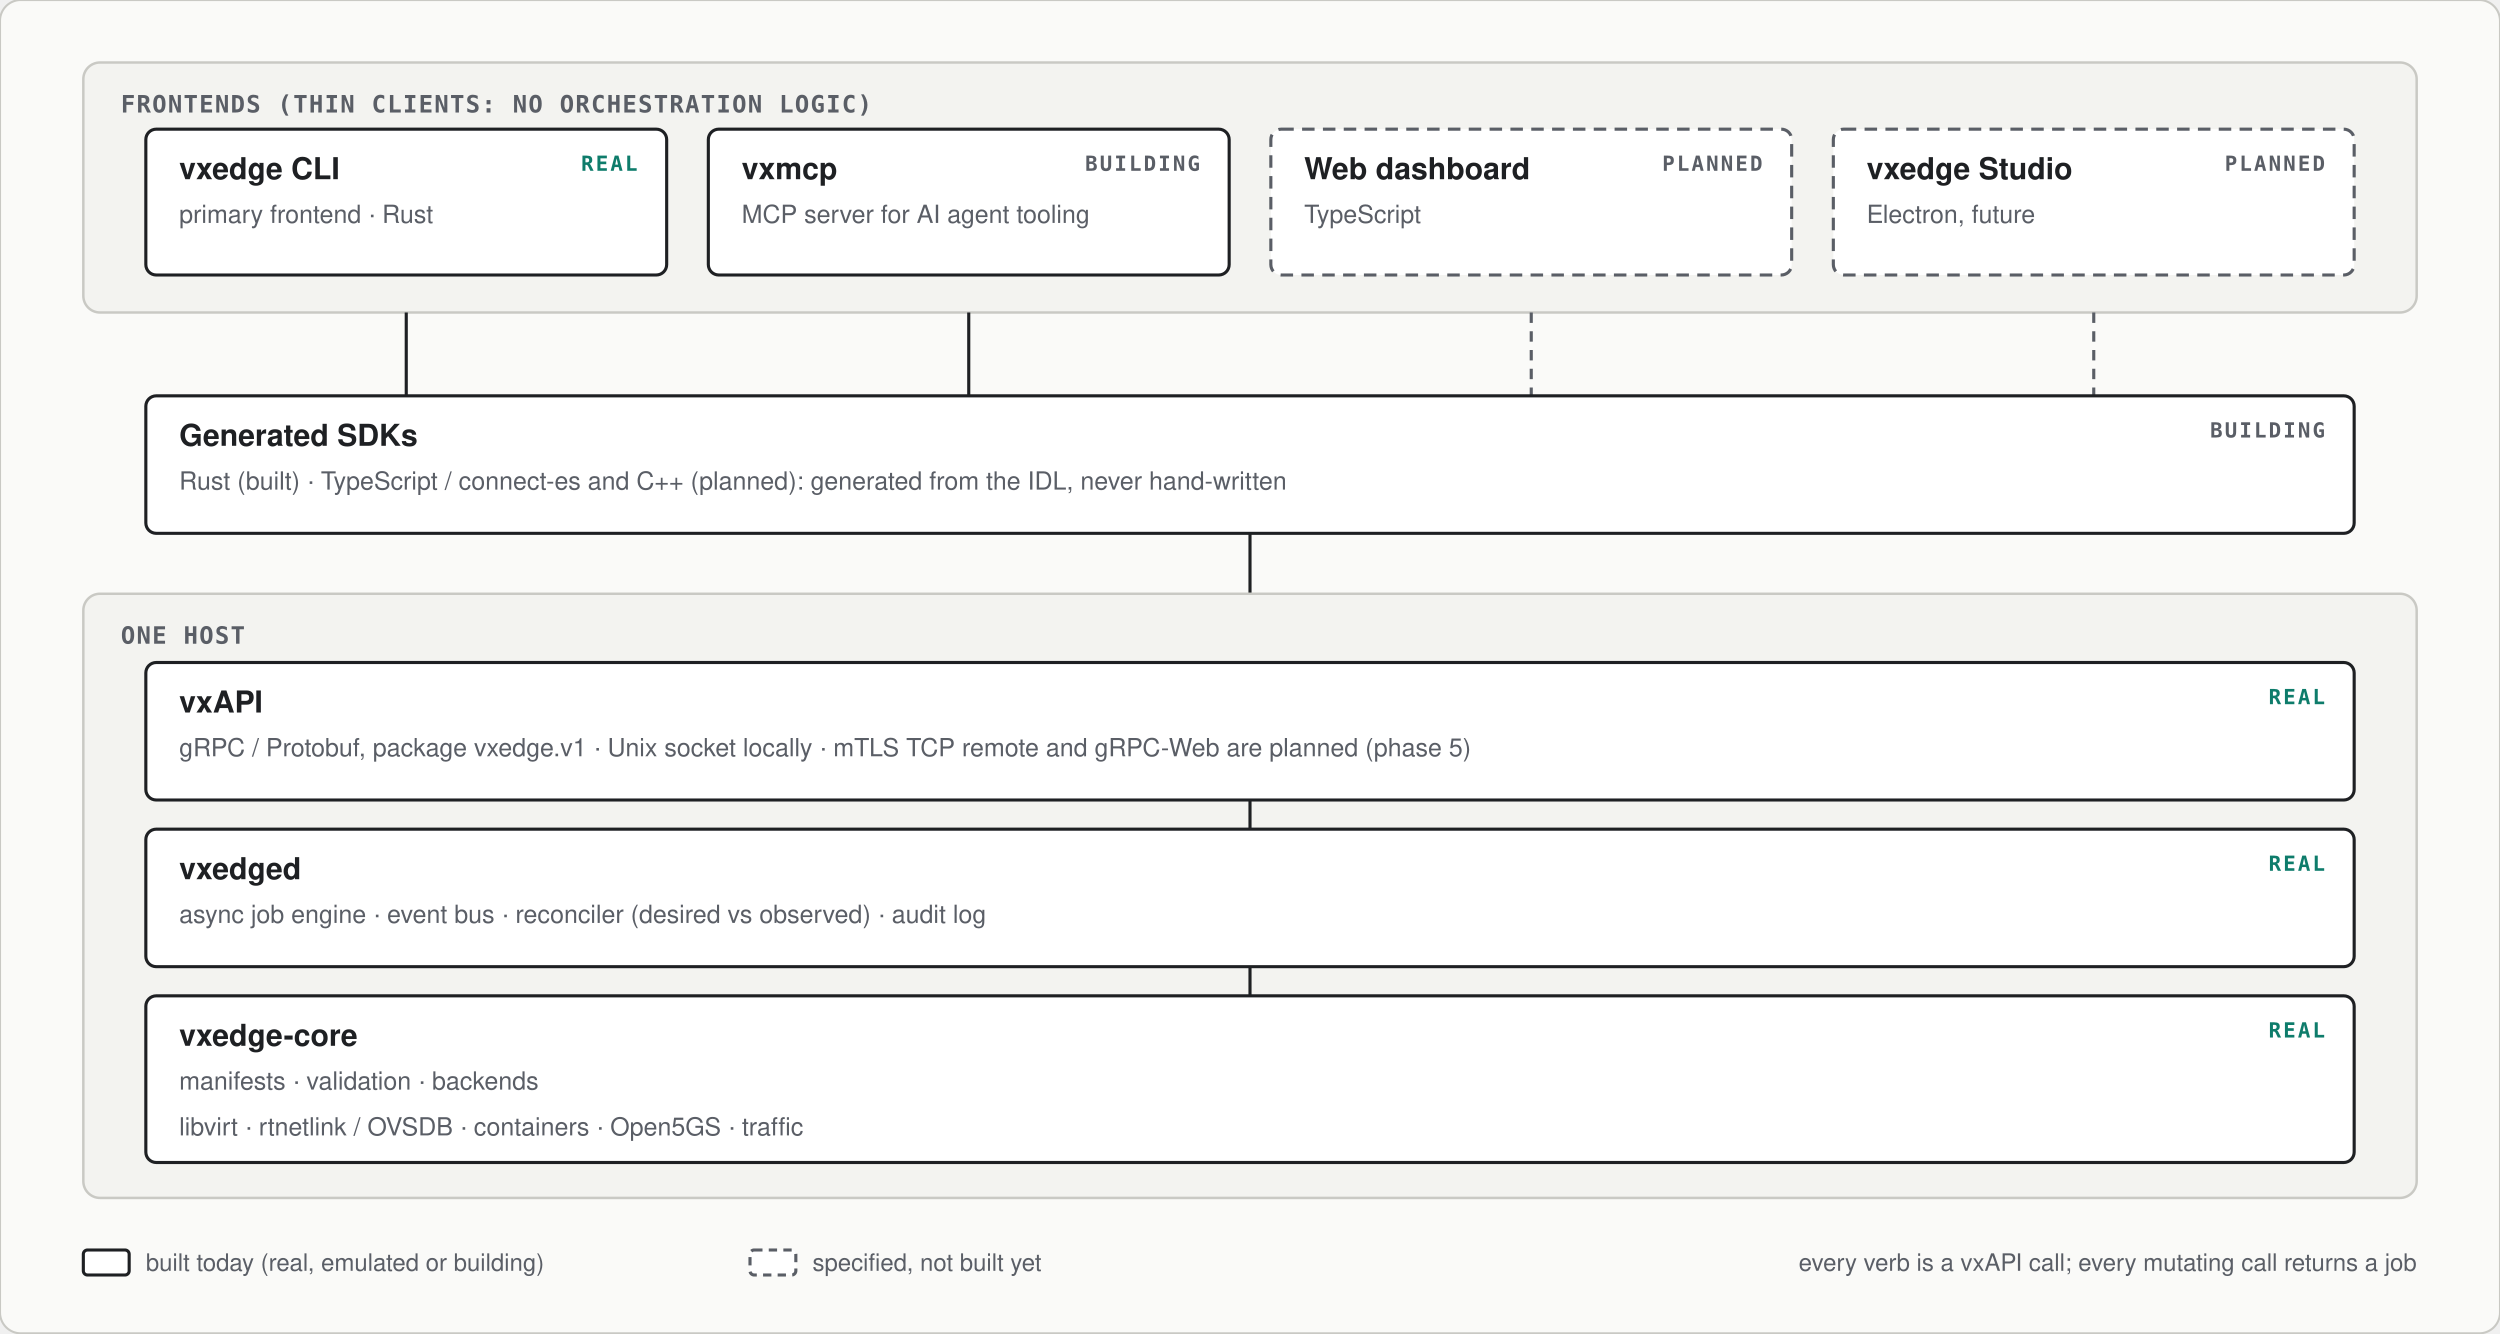
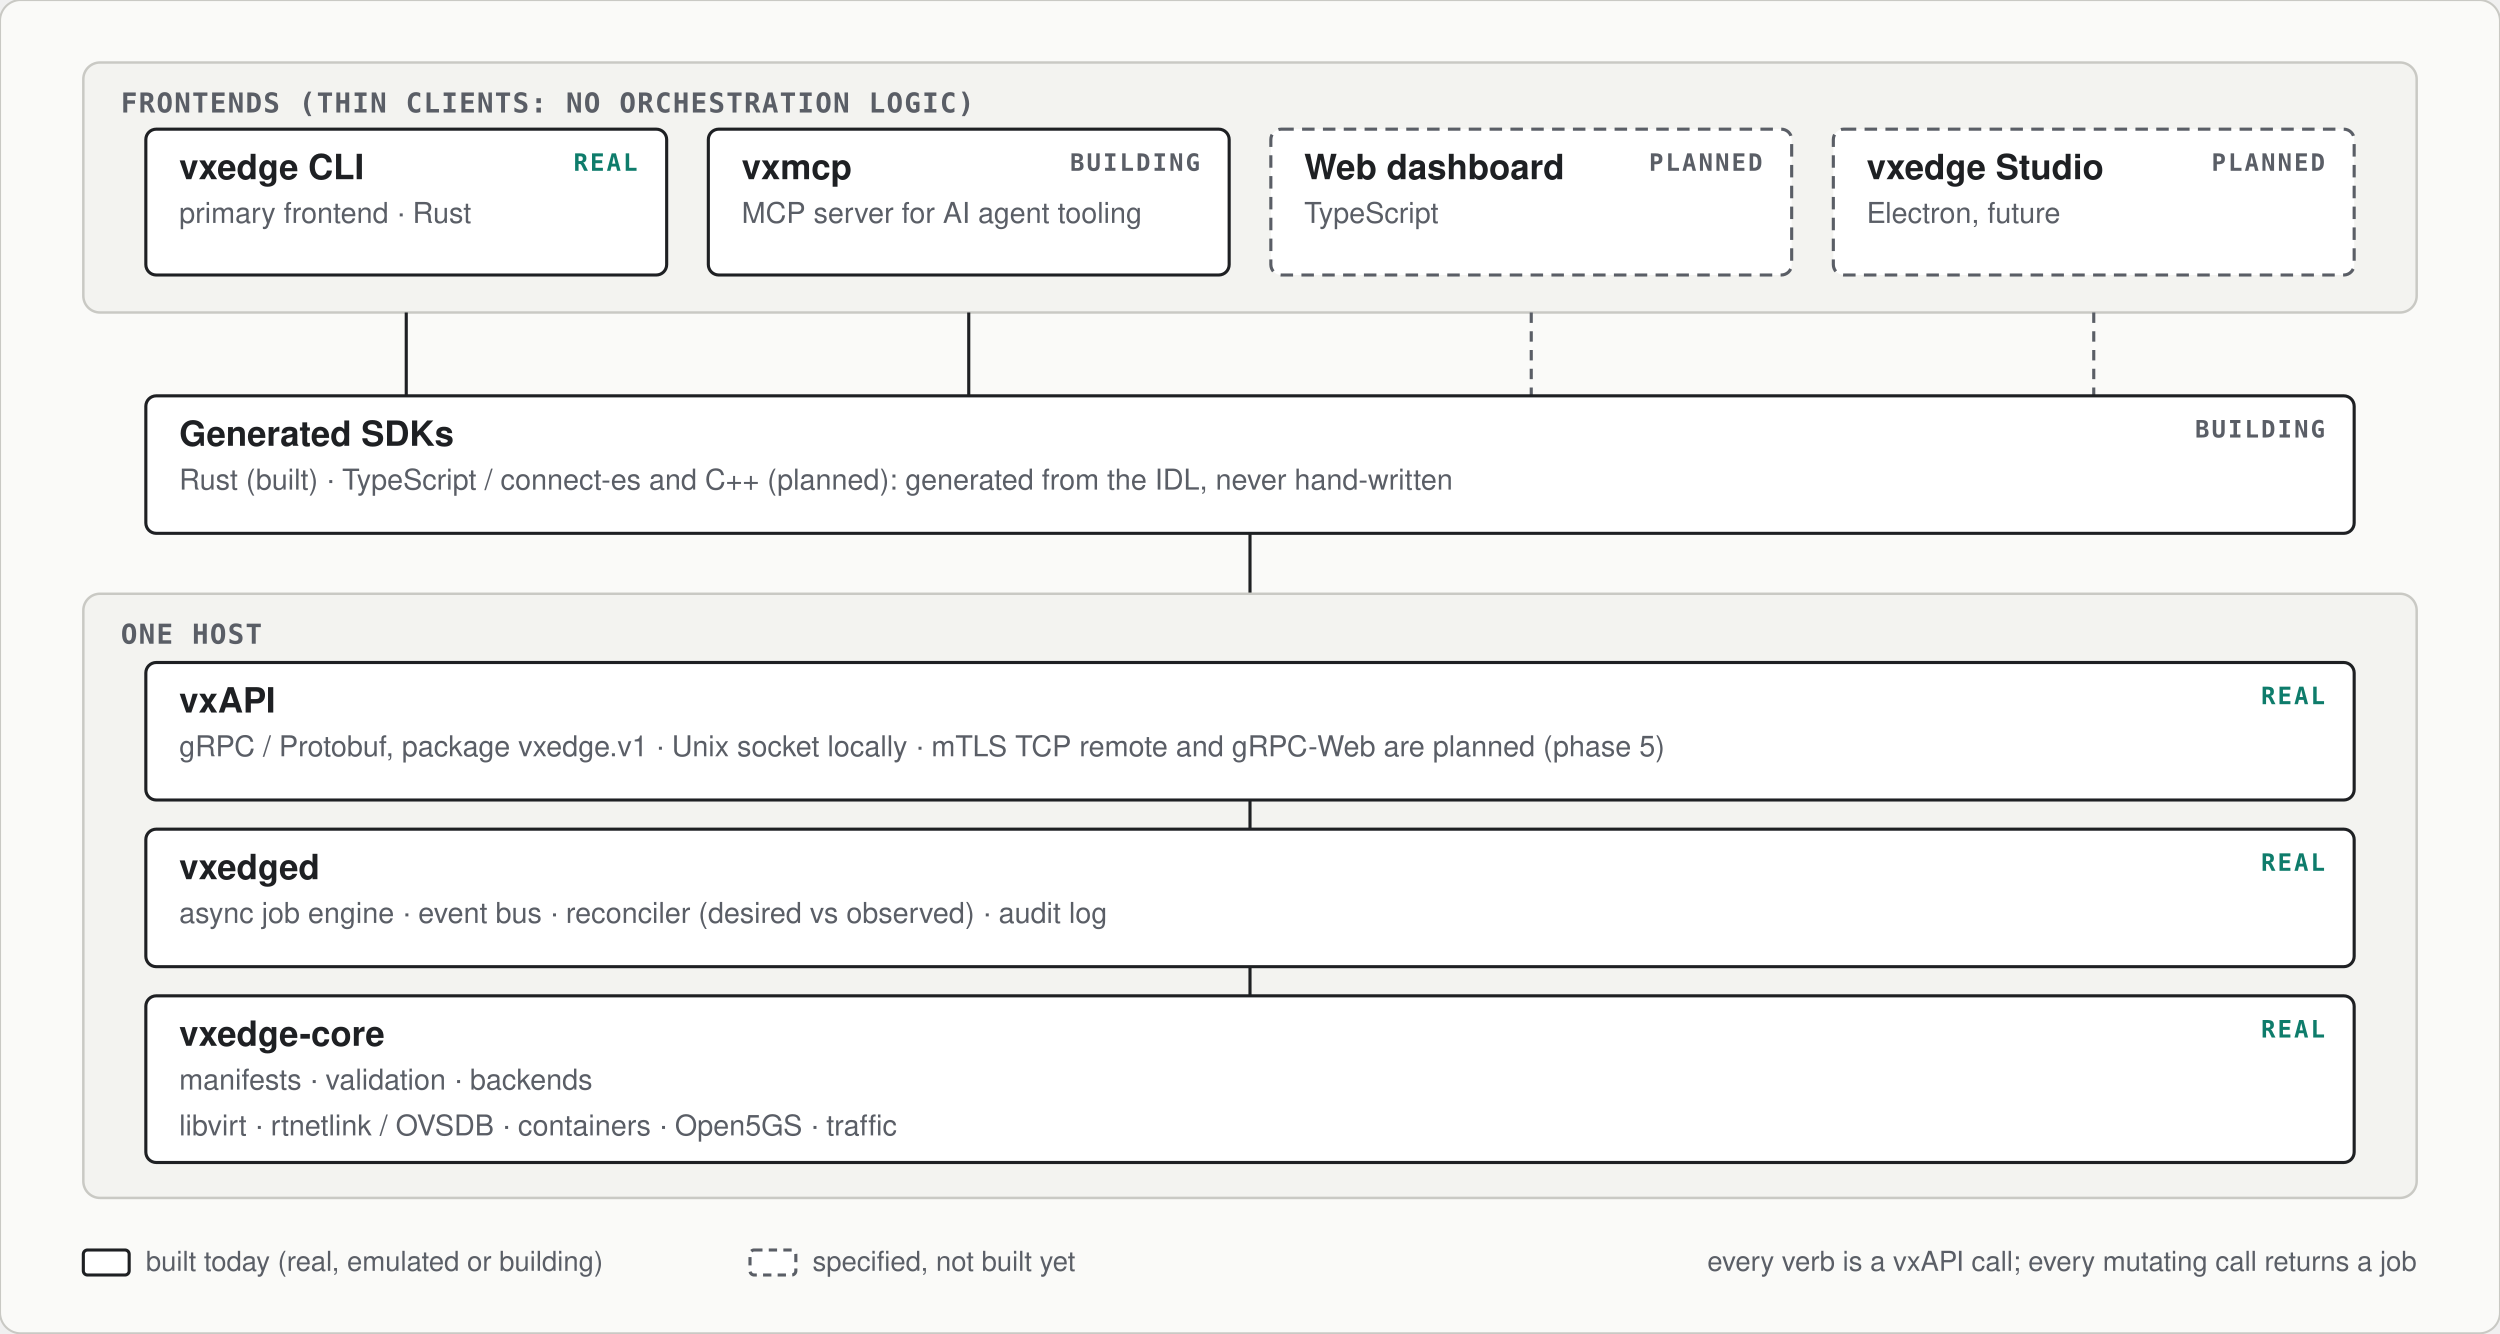
<svg xmlns="http://www.w3.org/2000/svg" viewBox="0 0 1200 640" width="1200" height="640" role="img" aria-labelledby="t d">
  <rect width="1200" height="640" rx="10" fill="#FAFAF8" stroke="#C9C9C4" />
  <rect x="40" y="30" width="1120" height="120" rx="8" fill="#F3F3F0" stroke="#C9C9C4" stroke-width="1.2" />
-   <text x="58" y="54" font-family="ui-monospace,SFMono-Regular,Menlo,Consolas,monospace" font-size="11.5" font-weight="600" fill="#5A5E66" text-anchor="start" letter-spacing=".6">FRONTENDS  (THIN CLIENTS: NO ORCHESTRATION LOGIC)</text>
+   <text x="58" y="54" font-family="ui-monospace,SFMono-Regular,Menlo,Consolas,monospace" font-size="13.2" font-weight="600" fill="#5A5E66" text-anchor="start" letter-spacing=".6">FRONTENDS  (THIN CLIENTS: NO ORCHESTRATION LOGIC)</text>
  <rect x="70" y="62" width="250" height="70" rx="5" fill="#FFFFFF" stroke="#1E2023" stroke-width="1.5" />
-   <text x="86" y="86" font-family="ui-sans-serif,system-ui,-apple-system,'Segoe UI',Helvetica,Arial,sans-serif" font-size="14.5" font-weight="700" fill="#1E2023" text-anchor="start">vxedge CLI</text>
-   <text x="86" y="107" font-family="ui-sans-serif,system-ui,-apple-system,'Segoe UI',Helvetica,Arial,sans-serif" font-size="12" font-weight="400" fill="#5A5E66" text-anchor="start">primary frontend · Rust</text>
-   <text x="306" y="82" font-family="ui-monospace,SFMono-Regular,Menlo,Consolas,monospace" font-size="10" font-weight="600" fill="#0E7C6B" text-anchor="end" letter-spacing="1">REAL</text>
+   <text x="86" y="86" font-family="ui-sans-serif,system-ui,-apple-system,'Segoe UI',Helvetica,Arial,sans-serif" font-size="16.7" font-weight="700" fill="#1E2023" text-anchor="start">vxedge CLI</text>
+   <text x="86" y="107" font-family="ui-sans-serif,system-ui,-apple-system,'Segoe UI',Helvetica,Arial,sans-serif" font-size="13.8" font-weight="400" fill="#5A5E66" text-anchor="start">primary frontend · Rust</text>
+   <text x="306" y="82" font-family="ui-monospace,SFMono-Regular,Menlo,Consolas,monospace" font-size="11.5" font-weight="600" fill="#0E7C6B" text-anchor="end" letter-spacing="1">REAL</text>
  <path d="M195 150L195 190" stroke="#1E2023" stroke-width="1.5" fill="none" />
  <rect x="340" y="62" width="250" height="70" rx="5" fill="#FFFFFF" stroke="#1E2023" stroke-width="1.5" />
-   <text x="356" y="86" font-family="ui-sans-serif,system-ui,-apple-system,'Segoe UI',Helvetica,Arial,sans-serif" font-size="14.5" font-weight="700" fill="#1E2023" text-anchor="start">vxmcp</text>
-   <text x="356" y="107" font-family="ui-sans-serif,system-ui,-apple-system,'Segoe UI',Helvetica,Arial,sans-serif" font-size="12" font-weight="400" fill="#5A5E66" text-anchor="start">MCP server for AI agent tooling</text>
-   <text x="576" y="82" font-family="ui-monospace,SFMono-Regular,Menlo,Consolas,monospace" font-size="10" font-weight="600" fill="#5A5E66" text-anchor="end" letter-spacing="1">BUILDING</text>
+   <text x="356" y="86" font-family="ui-sans-serif,system-ui,-apple-system,'Segoe UI',Helvetica,Arial,sans-serif" font-size="16.7" font-weight="700" fill="#1E2023" text-anchor="start">vxmcp</text>
+   <text x="356" y="107" font-family="ui-sans-serif,system-ui,-apple-system,'Segoe UI',Helvetica,Arial,sans-serif" font-size="13.8" font-weight="400" fill="#5A5E66" text-anchor="start">MCP server for AI agent tooling</text>
+   <text x="576" y="82" font-family="ui-monospace,SFMono-Regular,Menlo,Consolas,monospace" font-size="11.5" font-weight="600" fill="#5A5E66" text-anchor="end" letter-spacing="1">BUILDING</text>
  <path d="M465 150L465 190" stroke="#1E2023" stroke-width="1.5" fill="none" />
  <rect x="610" y="62" width="250" height="70" rx="5" fill="#FFFFFF" stroke="#5A5E66" stroke-width="1.5" stroke-dasharray="6 4" />
-   <text x="626" y="86" font-family="ui-sans-serif,system-ui,-apple-system,'Segoe UI',Helvetica,Arial,sans-serif" font-size="14.5" font-weight="700" fill="#1E2023" text-anchor="start">Web dashboard</text>
-   <text x="626" y="107" font-family="ui-sans-serif,system-ui,-apple-system,'Segoe UI',Helvetica,Arial,sans-serif" font-size="12" font-weight="400" fill="#5A5E66" text-anchor="start">TypeScript</text>
-   <text x="846" y="82" font-family="ui-monospace,SFMono-Regular,Menlo,Consolas,monospace" font-size="10" font-weight="600" fill="#5A5E66" text-anchor="end" letter-spacing="1">PLANNED</text>
+   <text x="626" y="86" font-family="ui-sans-serif,system-ui,-apple-system,'Segoe UI',Helvetica,Arial,sans-serif" font-size="16.7" font-weight="700" fill="#1E2023" text-anchor="start">Web dashboard</text>
+   <text x="626" y="107" font-family="ui-sans-serif,system-ui,-apple-system,'Segoe UI',Helvetica,Arial,sans-serif" font-size="13.8" font-weight="400" fill="#5A5E66" text-anchor="start">TypeScript</text>
+   <text x="846" y="82" font-family="ui-monospace,SFMono-Regular,Menlo,Consolas,monospace" font-size="11.5" font-weight="600" fill="#5A5E66" text-anchor="end" letter-spacing="1">PLANNED</text>
  <path d="M735 150L735 190" stroke="#5A5E66" stroke-width="1.5" fill="none" stroke-dasharray="5 4" />
  <rect x="880" y="62" width="250" height="70" rx="5" fill="#FFFFFF" stroke="#5A5E66" stroke-width="1.5" stroke-dasharray="6 4" />
-   <text x="896" y="86" font-family="ui-sans-serif,system-ui,-apple-system,'Segoe UI',Helvetica,Arial,sans-serif" font-size="14.5" font-weight="700" fill="#1E2023" text-anchor="start">vxedge Studio</text>
-   <text x="896" y="107" font-family="ui-sans-serif,system-ui,-apple-system,'Segoe UI',Helvetica,Arial,sans-serif" font-size="12" font-weight="400" fill="#5A5E66" text-anchor="start">Electron, future</text>
-   <text x="1116" y="82" font-family="ui-monospace,SFMono-Regular,Menlo,Consolas,monospace" font-size="10" font-weight="600" fill="#5A5E66" text-anchor="end" letter-spacing="1">PLANNED</text>
+   <text x="896" y="86" font-family="ui-sans-serif,system-ui,-apple-system,'Segoe UI',Helvetica,Arial,sans-serif" font-size="16.7" font-weight="700" fill="#1E2023" text-anchor="start">vxedge Studio</text>
+   <text x="896" y="107" font-family="ui-sans-serif,system-ui,-apple-system,'Segoe UI',Helvetica,Arial,sans-serif" font-size="13.8" font-weight="400" fill="#5A5E66" text-anchor="start">Electron, future</text>
+   <text x="1116" y="82" font-family="ui-monospace,SFMono-Regular,Menlo,Consolas,monospace" font-size="11.5" font-weight="600" fill="#5A5E66" text-anchor="end" letter-spacing="1">PLANNED</text>
  <path d="M1005 150L1005 190" stroke="#5A5E66" stroke-width="1.5" fill="none" stroke-dasharray="5 4" />
  <rect x="70" y="190" width="1060" height="66" rx="5" fill="#FFFFFF" stroke="#1E2023" stroke-width="1.5" />
-   <text x="86" y="214" font-family="ui-sans-serif,system-ui,-apple-system,'Segoe UI',Helvetica,Arial,sans-serif" font-size="14.5" font-weight="700" fill="#1E2023" text-anchor="start">Generated SDKs</text>
-   <text x="86" y="235" font-family="ui-sans-serif,system-ui,-apple-system,'Segoe UI',Helvetica,Arial,sans-serif" font-size="12" font-weight="400" fill="#5A5E66" text-anchor="start">Rust (built) · TypeScript / connect-es and C++ (planned): generated from the IDL, never hand-written</text>
-   <text x="1116" y="210" font-family="ui-monospace,SFMono-Regular,Menlo,Consolas,monospace" font-size="10" font-weight="600" fill="#5A5E66" text-anchor="end" letter-spacing="1">BUILDING</text>
+   <text x="86" y="214" font-family="ui-sans-serif,system-ui,-apple-system,'Segoe UI',Helvetica,Arial,sans-serif" font-size="16.7" font-weight="700" fill="#1E2023" text-anchor="start">Generated SDKs</text>
+   <text x="86" y="235" font-family="ui-sans-serif,system-ui,-apple-system,'Segoe UI',Helvetica,Arial,sans-serif" font-size="13.8" font-weight="400" fill="#5A5E66" text-anchor="start">Rust (built) · TypeScript / connect-es and C++ (planned): generated from the IDL, never hand-written</text>
+   <text x="1116" y="210" font-family="ui-monospace,SFMono-Regular,Menlo,Consolas,monospace" font-size="11.5" font-weight="600" fill="#5A5E66" text-anchor="end" letter-spacing="1">BUILDING</text>
  <path d="M600 256L600 285" stroke="#1E2023" stroke-width="1.5" fill="none" />
  <rect x="40" y="285" width="1120" height="290" rx="8" fill="#F3F3F0" stroke="#C9C9C4" stroke-width="1.2" />
-   <text x="58" y="309" font-family="ui-monospace,SFMono-Regular,Menlo,Consolas,monospace" font-size="11.5" font-weight="600" fill="#5A5E66" text-anchor="start" letter-spacing=".6">ONE HOST</text>
+   <text x="58" y="309" font-family="ui-monospace,SFMono-Regular,Menlo,Consolas,monospace" font-size="13.2" font-weight="600" fill="#5A5E66" text-anchor="start" letter-spacing=".6">ONE HOST</text>
  <rect x="70" y="318" width="1060" height="66" rx="5" fill="#FFFFFF" stroke="#1E2023" stroke-width="1.5" />
-   <text x="86" y="342" font-family="ui-sans-serif,system-ui,-apple-system,'Segoe UI',Helvetica,Arial,sans-serif" font-size="14.5" font-weight="700" fill="#1E2023" text-anchor="start">vxAPI</text>
-   <text x="86" y="363" font-family="ui-sans-serif,system-ui,-apple-system,'Segoe UI',Helvetica,Arial,sans-serif" font-size="12" font-weight="400" fill="#5A5E66" text-anchor="start">gRPC / Protobuf, package vxedge.v1 · Unix socket locally · mTLS TCP remote and gRPC-Web are planned (phase 5)</text>
-   <text x="1116" y="338" font-family="ui-monospace,SFMono-Regular,Menlo,Consolas,monospace" font-size="10" font-weight="600" fill="#0E7C6B" text-anchor="end" letter-spacing="1">REAL</text>
+   <text x="86" y="342" font-family="ui-sans-serif,system-ui,-apple-system,'Segoe UI',Helvetica,Arial,sans-serif" font-size="16.7" font-weight="700" fill="#1E2023" text-anchor="start">vxAPI</text>
+   <text x="86" y="363" font-family="ui-sans-serif,system-ui,-apple-system,'Segoe UI',Helvetica,Arial,sans-serif" font-size="13.8" font-weight="400" fill="#5A5E66" text-anchor="start">gRPC / Protobuf, package vxedge.v1 · Unix socket locally · mTLS TCP remote and gRPC-Web are planned (phase 5)</text>
+   <text x="1116" y="338" font-family="ui-monospace,SFMono-Regular,Menlo,Consolas,monospace" font-size="11.5" font-weight="600" fill="#0E7C6B" text-anchor="end" letter-spacing="1">REAL</text>
  <rect x="70" y="398" width="1060" height="66" rx="5" fill="#FFFFFF" stroke="#1E2023" stroke-width="1.5" />
-   <text x="86" y="422" font-family="ui-sans-serif,system-ui,-apple-system,'Segoe UI',Helvetica,Arial,sans-serif" font-size="14.5" font-weight="700" fill="#1E2023" text-anchor="start">vxedged</text>
-   <text x="86" y="443" font-family="ui-sans-serif,system-ui,-apple-system,'Segoe UI',Helvetica,Arial,sans-serif" font-size="12" font-weight="400" fill="#5A5E66" text-anchor="start">async job engine · event bus · reconciler (desired vs observed) · audit log</text>
-   <text x="1116" y="418" font-family="ui-monospace,SFMono-Regular,Menlo,Consolas,monospace" font-size="10" font-weight="600" fill="#0E7C6B" text-anchor="end" letter-spacing="1">REAL</text>
+   <text x="86" y="422" font-family="ui-sans-serif,system-ui,-apple-system,'Segoe UI',Helvetica,Arial,sans-serif" font-size="16.7" font-weight="700" fill="#1E2023" text-anchor="start">vxedged</text>
+   <text x="86" y="443" font-family="ui-sans-serif,system-ui,-apple-system,'Segoe UI',Helvetica,Arial,sans-serif" font-size="13.8" font-weight="400" fill="#5A5E66" text-anchor="start">async job engine · event bus · reconciler (desired vs observed) · audit log</text>
+   <text x="1116" y="418" font-family="ui-monospace,SFMono-Regular,Menlo,Consolas,monospace" font-size="11.5" font-weight="600" fill="#0E7C6B" text-anchor="end" letter-spacing="1">REAL</text>
  <rect x="70" y="478" width="1060" height="80" rx="5" fill="#FFFFFF" stroke="#1E2023" stroke-width="1.5" />
-   <text x="86" y="502" font-family="ui-sans-serif,system-ui,-apple-system,'Segoe UI',Helvetica,Arial,sans-serif" font-size="14.5" font-weight="700" fill="#1E2023" text-anchor="start">vxedge-core</text>
-   <text x="86" y="523" font-family="ui-sans-serif,system-ui,-apple-system,'Segoe UI',Helvetica,Arial,sans-serif" font-size="12" font-weight="400" fill="#5A5E66" text-anchor="start">manifests · validation · backends</text>
-   <text x="1116" y="498" font-family="ui-monospace,SFMono-Regular,Menlo,Consolas,monospace" font-size="10" font-weight="600" fill="#0E7C6B" text-anchor="end" letter-spacing="1">REAL</text>
-   <text x="86" y="545" font-family="ui-sans-serif,system-ui,-apple-system,'Segoe UI',Helvetica,Arial,sans-serif" font-size="12" font-weight="400" fill="#5A5E66" text-anchor="start">libvirt · rtnetlink / OVSDB · containers · Open5GS · traffic</text>
+   <text x="86" y="502" font-family="ui-sans-serif,system-ui,-apple-system,'Segoe UI',Helvetica,Arial,sans-serif" font-size="16.7" font-weight="700" fill="#1E2023" text-anchor="start">vxedge-core</text>
+   <text x="86" y="523" font-family="ui-sans-serif,system-ui,-apple-system,'Segoe UI',Helvetica,Arial,sans-serif" font-size="13.8" font-weight="400" fill="#5A5E66" text-anchor="start">manifests · validation · backends</text>
+   <text x="1116" y="498" font-family="ui-monospace,SFMono-Regular,Menlo,Consolas,monospace" font-size="11.5" font-weight="600" fill="#0E7C6B" text-anchor="end" letter-spacing="1">REAL</text>
+   <text x="86" y="545" font-family="ui-sans-serif,system-ui,-apple-system,'Segoe UI',Helvetica,Arial,sans-serif" font-size="13.8" font-weight="400" fill="#5A5E66" text-anchor="start">libvirt · rtnetlink / OVSDB · containers · Open5GS · traffic</text>
  <path d="M600 384L600 398" stroke="#1E2023" stroke-width="1.5" fill="none" />
  <path d="M600 464L600 478" stroke="#1E2023" stroke-width="1.5" fill="none" />
  <rect x="40" y="600" width="22" height="12" rx="2" fill="#FFFFFF" stroke="#1E2023" stroke-width="1.5" />
-   <text x="70" y="610" font-family="ui-sans-serif,system-ui,-apple-system,'Segoe UI',Helvetica,Arial,sans-serif" font-size="11.5" font-weight="400" fill="#5A5E66" text-anchor="start">built today (real, emulated or building)</text>
+   <text x="70" y="610" font-family="ui-sans-serif,system-ui,-apple-system,'Segoe UI',Helvetica,Arial,sans-serif" font-size="13.2" font-weight="400" fill="#5A5E66" text-anchor="start">built today (real, emulated or building)</text>
  <rect x="360" y="600" width="22" height="12" rx="2" fill="#FFFFFF" stroke="#5A5E66" stroke-width="1.5" stroke-dasharray="4 3" />
-   <text x="390" y="610" font-family="ui-sans-serif,system-ui,-apple-system,'Segoe UI',Helvetica,Arial,sans-serif" font-size="11.5" font-weight="400" fill="#5A5E66" text-anchor="start">specified, not built yet</text>
-   <text x="1160" y="610" font-family="ui-sans-serif,system-ui,-apple-system,'Segoe UI',Helvetica,Arial,sans-serif" font-size="11.5" font-weight="400" fill="#5A5E66" text-anchor="end">every verb is a vxAPI call; every mutating call returns a job</text>
+   <text x="390" y="610" font-family="ui-sans-serif,system-ui,-apple-system,'Segoe UI',Helvetica,Arial,sans-serif" font-size="13.2" font-weight="400" fill="#5A5E66" text-anchor="start">specified, not built yet</text>
+   <text x="1160" y="610" font-family="ui-sans-serif,system-ui,-apple-system,'Segoe UI',Helvetica,Arial,sans-serif" font-size="13.2" font-weight="400" fill="#5A5E66" text-anchor="end">every verb is a vxAPI call; every mutating call returns a job</text>
</svg>
